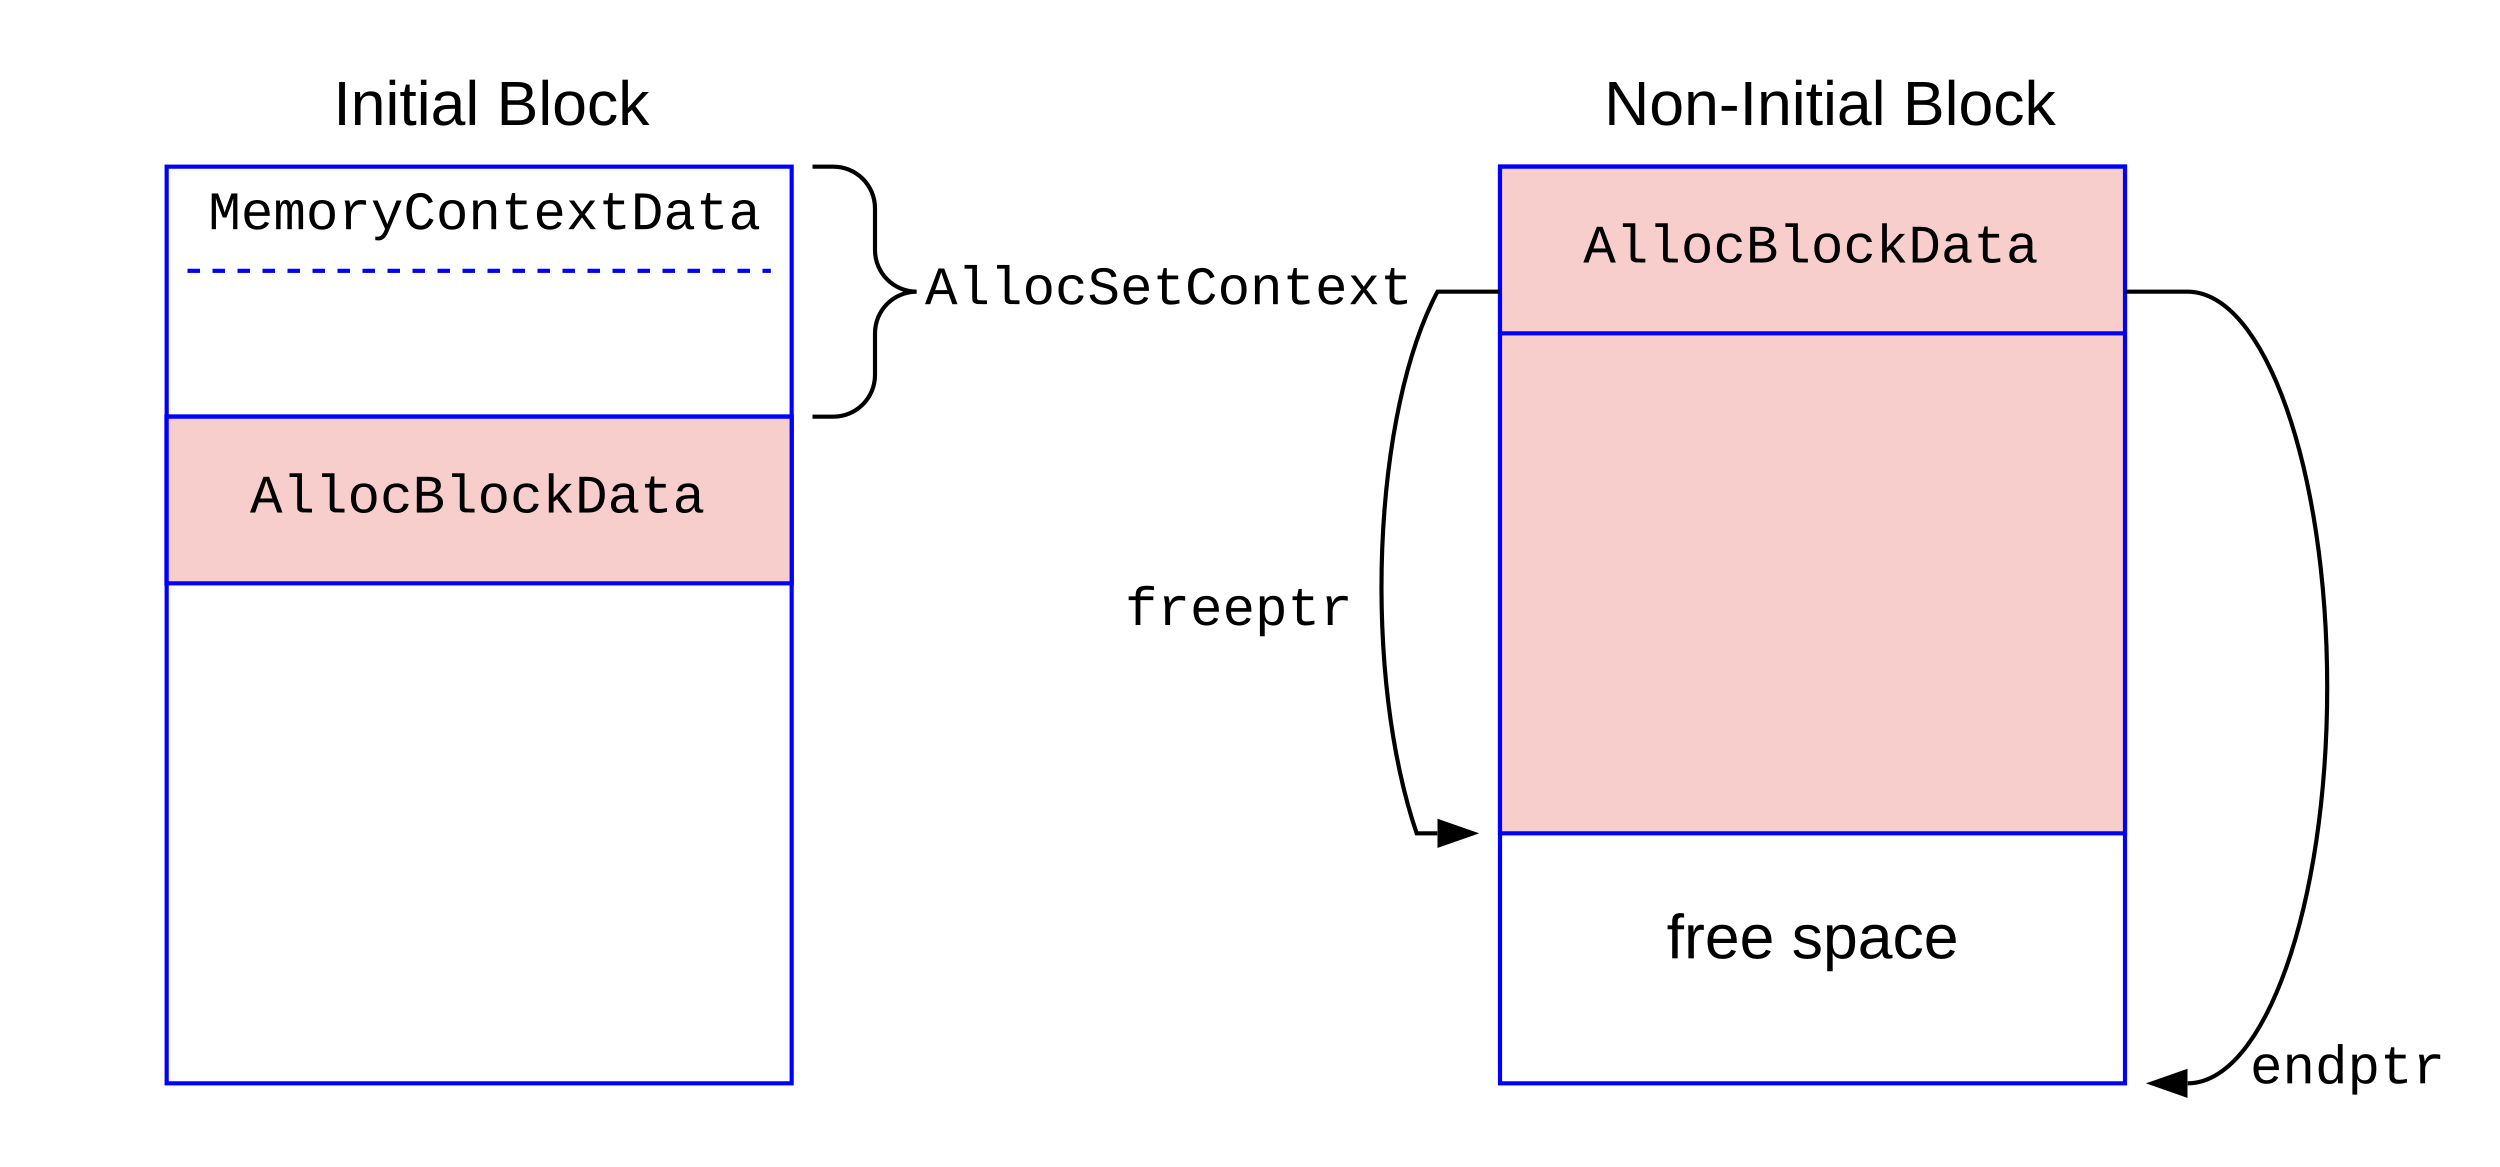
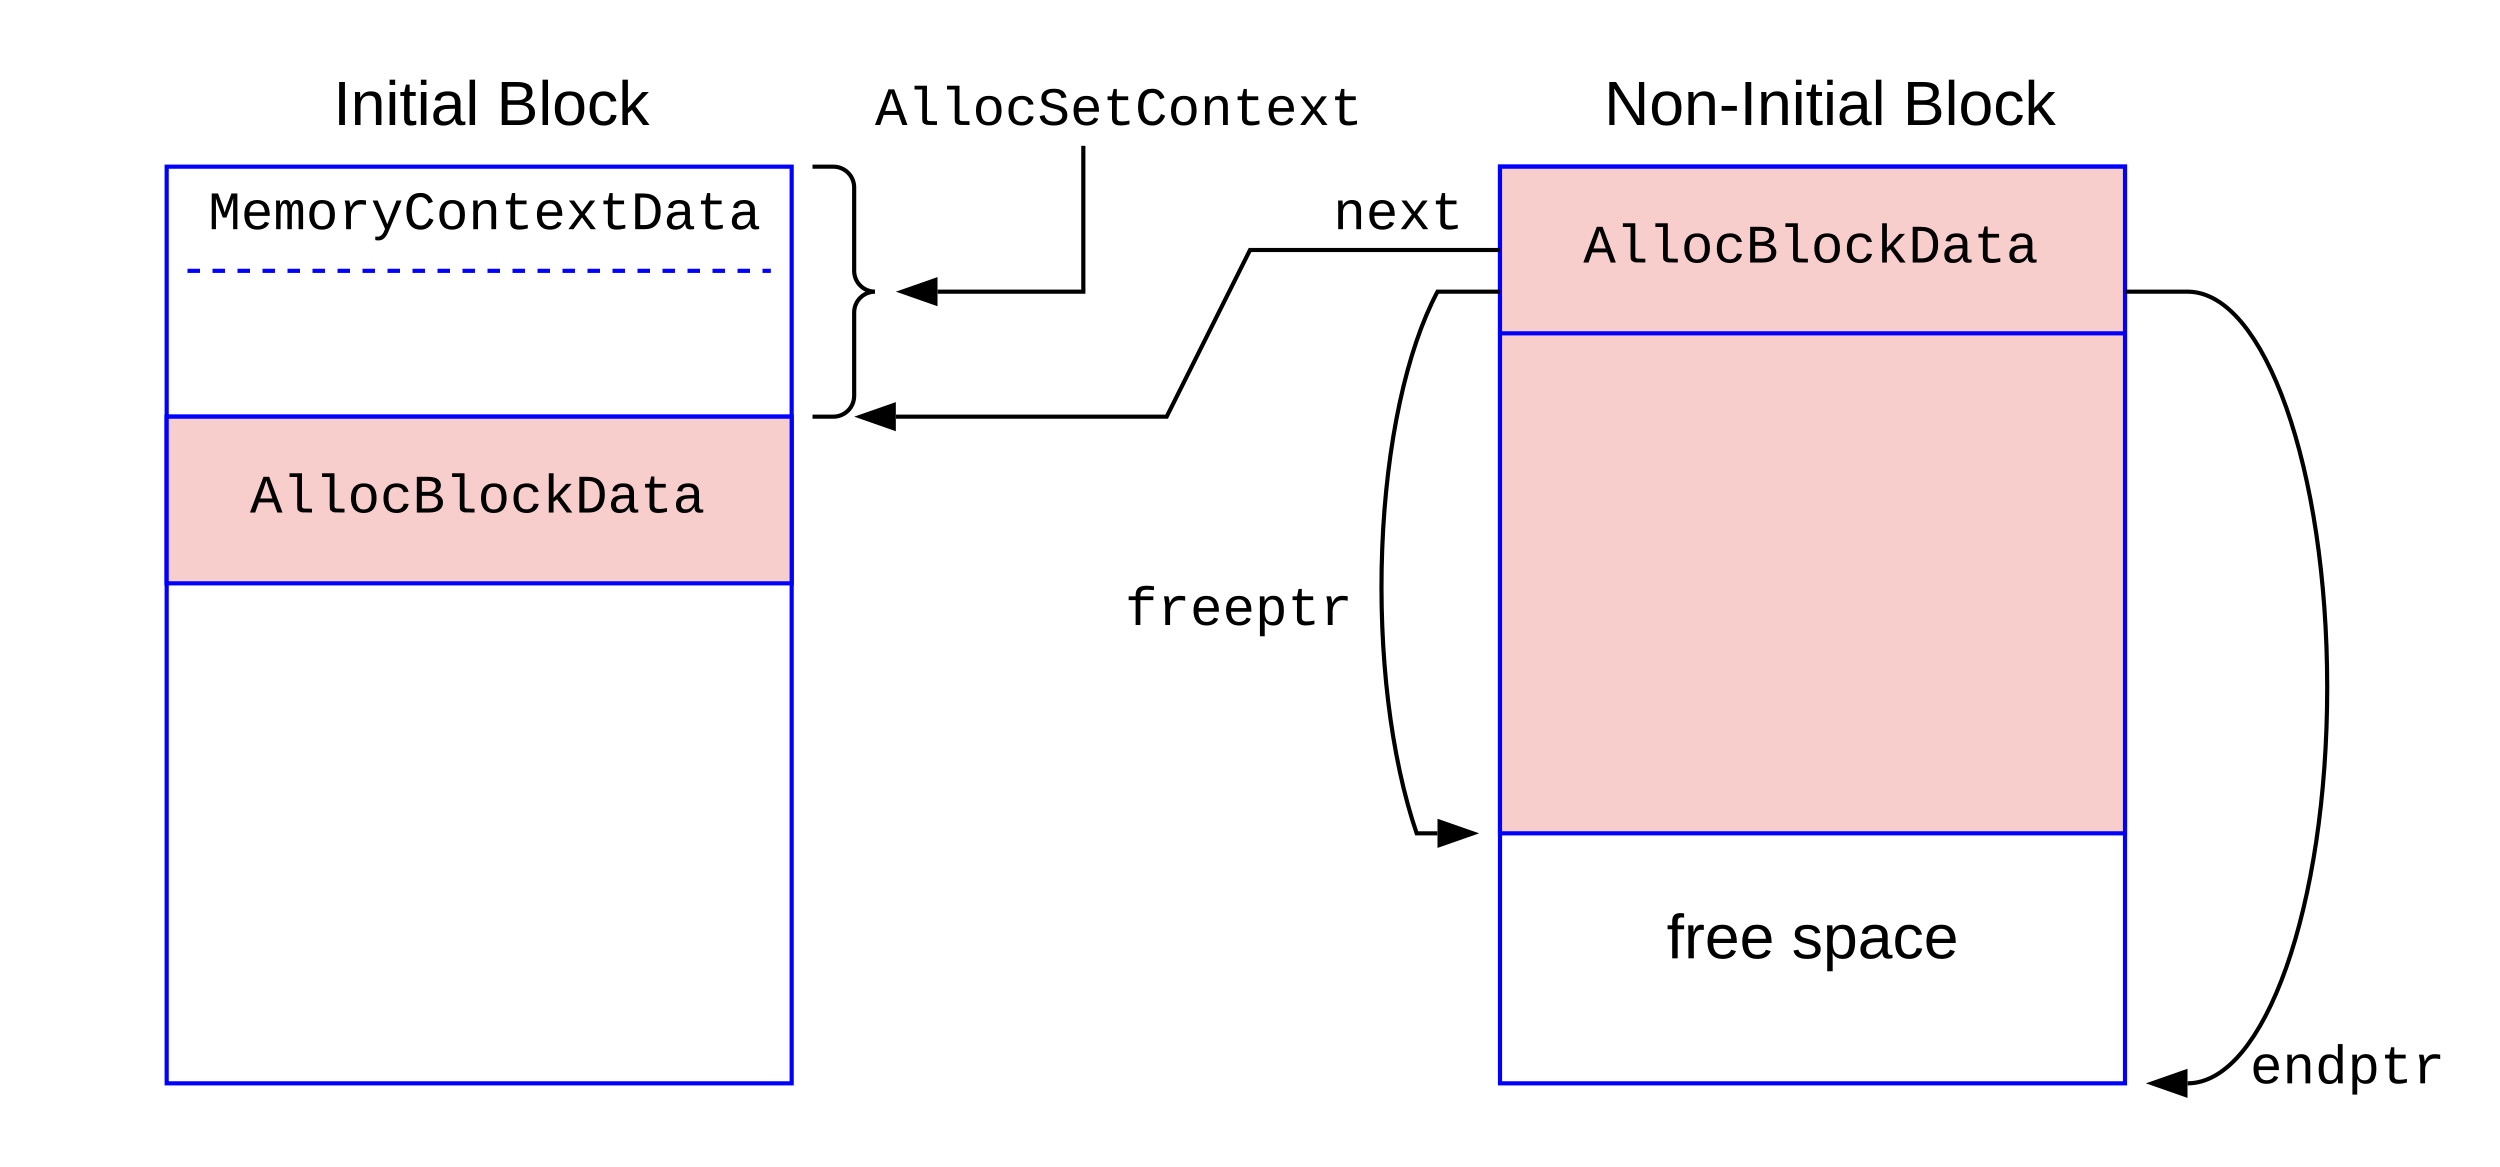
<svg xmlns="http://www.w3.org/2000/svg" version="1.1" width="600" height="280">
  <defs>
    <marker id="arrowhead" markerWidth="10" markerHeight="7" refX="0" refY="3.5" orient="auto">
      <polygon points="0 0, 10 3.5, 0 7" />
    </marker>
  </defs>
  <text x="80" y="30" style="font-size:15px;font-family:'Arial'">Initial Block</text>
  <text x="385" y="30" style="font-size:15px;font-family:'Arial'">Non-Initial Block</text>
  <text x="50" y="55" style="font-size:13px;font-family:'Courier New'">MemoryContextData</text>
  <rect x="40" y="40" width="150" height="220" style="fill:none;stroke:#0000FF;stroke-width:1" />
  <path d="M 45 65 h 140" stroke="#0000FF" stroke-width="1" stroke-dasharray="3,3" fill="none" />
  <path d="M 40 100 h 150" stroke="#0000FF" stroke-width="1" fill="none" />
-   <path d="M 195 40 h 5 a 10 10 0 0 1 10 10 v 10 a 10 10 0 0 0 10 10 a 10 10 0 0 0 -10 10 v 10 a 10 10 0 0 1 -10 10 h -5" stroke="#000000" stroke-width="1" fill="none" />
-   <text x="222" y="73" style="font-size:13px;font-family:'Courier New'">AllocSetContext</text>
+   <path d="M 195 40 h 5 a 5 5 0 0 1 5 5 v 20 a 5 5 0 0 0 5 5 a 5 5 0 0 0 -5 5 v 20 a 5 5 0 0 1 -5 5 h -5" stroke="#000000" stroke-width="1" fill="none" />
+   <text x="210" y="30" style="font-size:13px;font-family:'Courier New'">AllocSetContext</text>
+   <path d="M 260 35 V 70 H 225" stroke="#000000" stroke-width="1" fill="none" marker-end="url(#arrowhead)" />
  <rect x="40" y="100" width="150" height="40" style="fill:rgb(248,206,204);stroke:#0000FF;stroke-width:1" />
  <text x="60" y="123" style="font-size:13px;font-family:'Courier New'">AllocBlockData</text>
  <rect x="360" y="40" width="150" height="220" style="fill:none;stroke:#0000FF;stroke-width:1" />
  <rect x="360" y="40" width="150" height="160" style="fill:rgb(248,206,204);stroke:#0000FF;stroke-width:1" />
  <path d="M 360 80 h 150" stroke="#0000FF" stroke-width="1" fill="none" />
  <text x="380" y="63" style="font-size:13px;font-family:'Courier New'">AllocBlockData</text>
  <path d="M 360 70 H 345 A 30 85 0 0 0 340 200 h5" stroke="#000000" stroke-width="1" fill="none" marker-end="url(#arrowhead)" />
+   <path d="M 360 60 H 300 L 280 100 H 215" stroke="#000000" stroke-width="1" fill="none" marker-end="url(#arrowhead)" />
+   <text x="320" y="55" style="font-size:13px;font-family:'Courier New'">next</text>
  <path d="M 510 70 H 525 A 30 85 0 0 1 525 260" stroke="#000000" stroke-width="1" fill="none" marker-end="url(#arrowhead)" />
  <text x="400" y="230" style="font-size:15px;font-family:'Arial'">free space</text>
  <text x="270" y="150" style="font-size:13px;font-family:'Courier New'">freeptr</text>
  <text x="540" y="260" style="font-size:13px;font-family:'Courier New'">endptr</text>
</svg>
